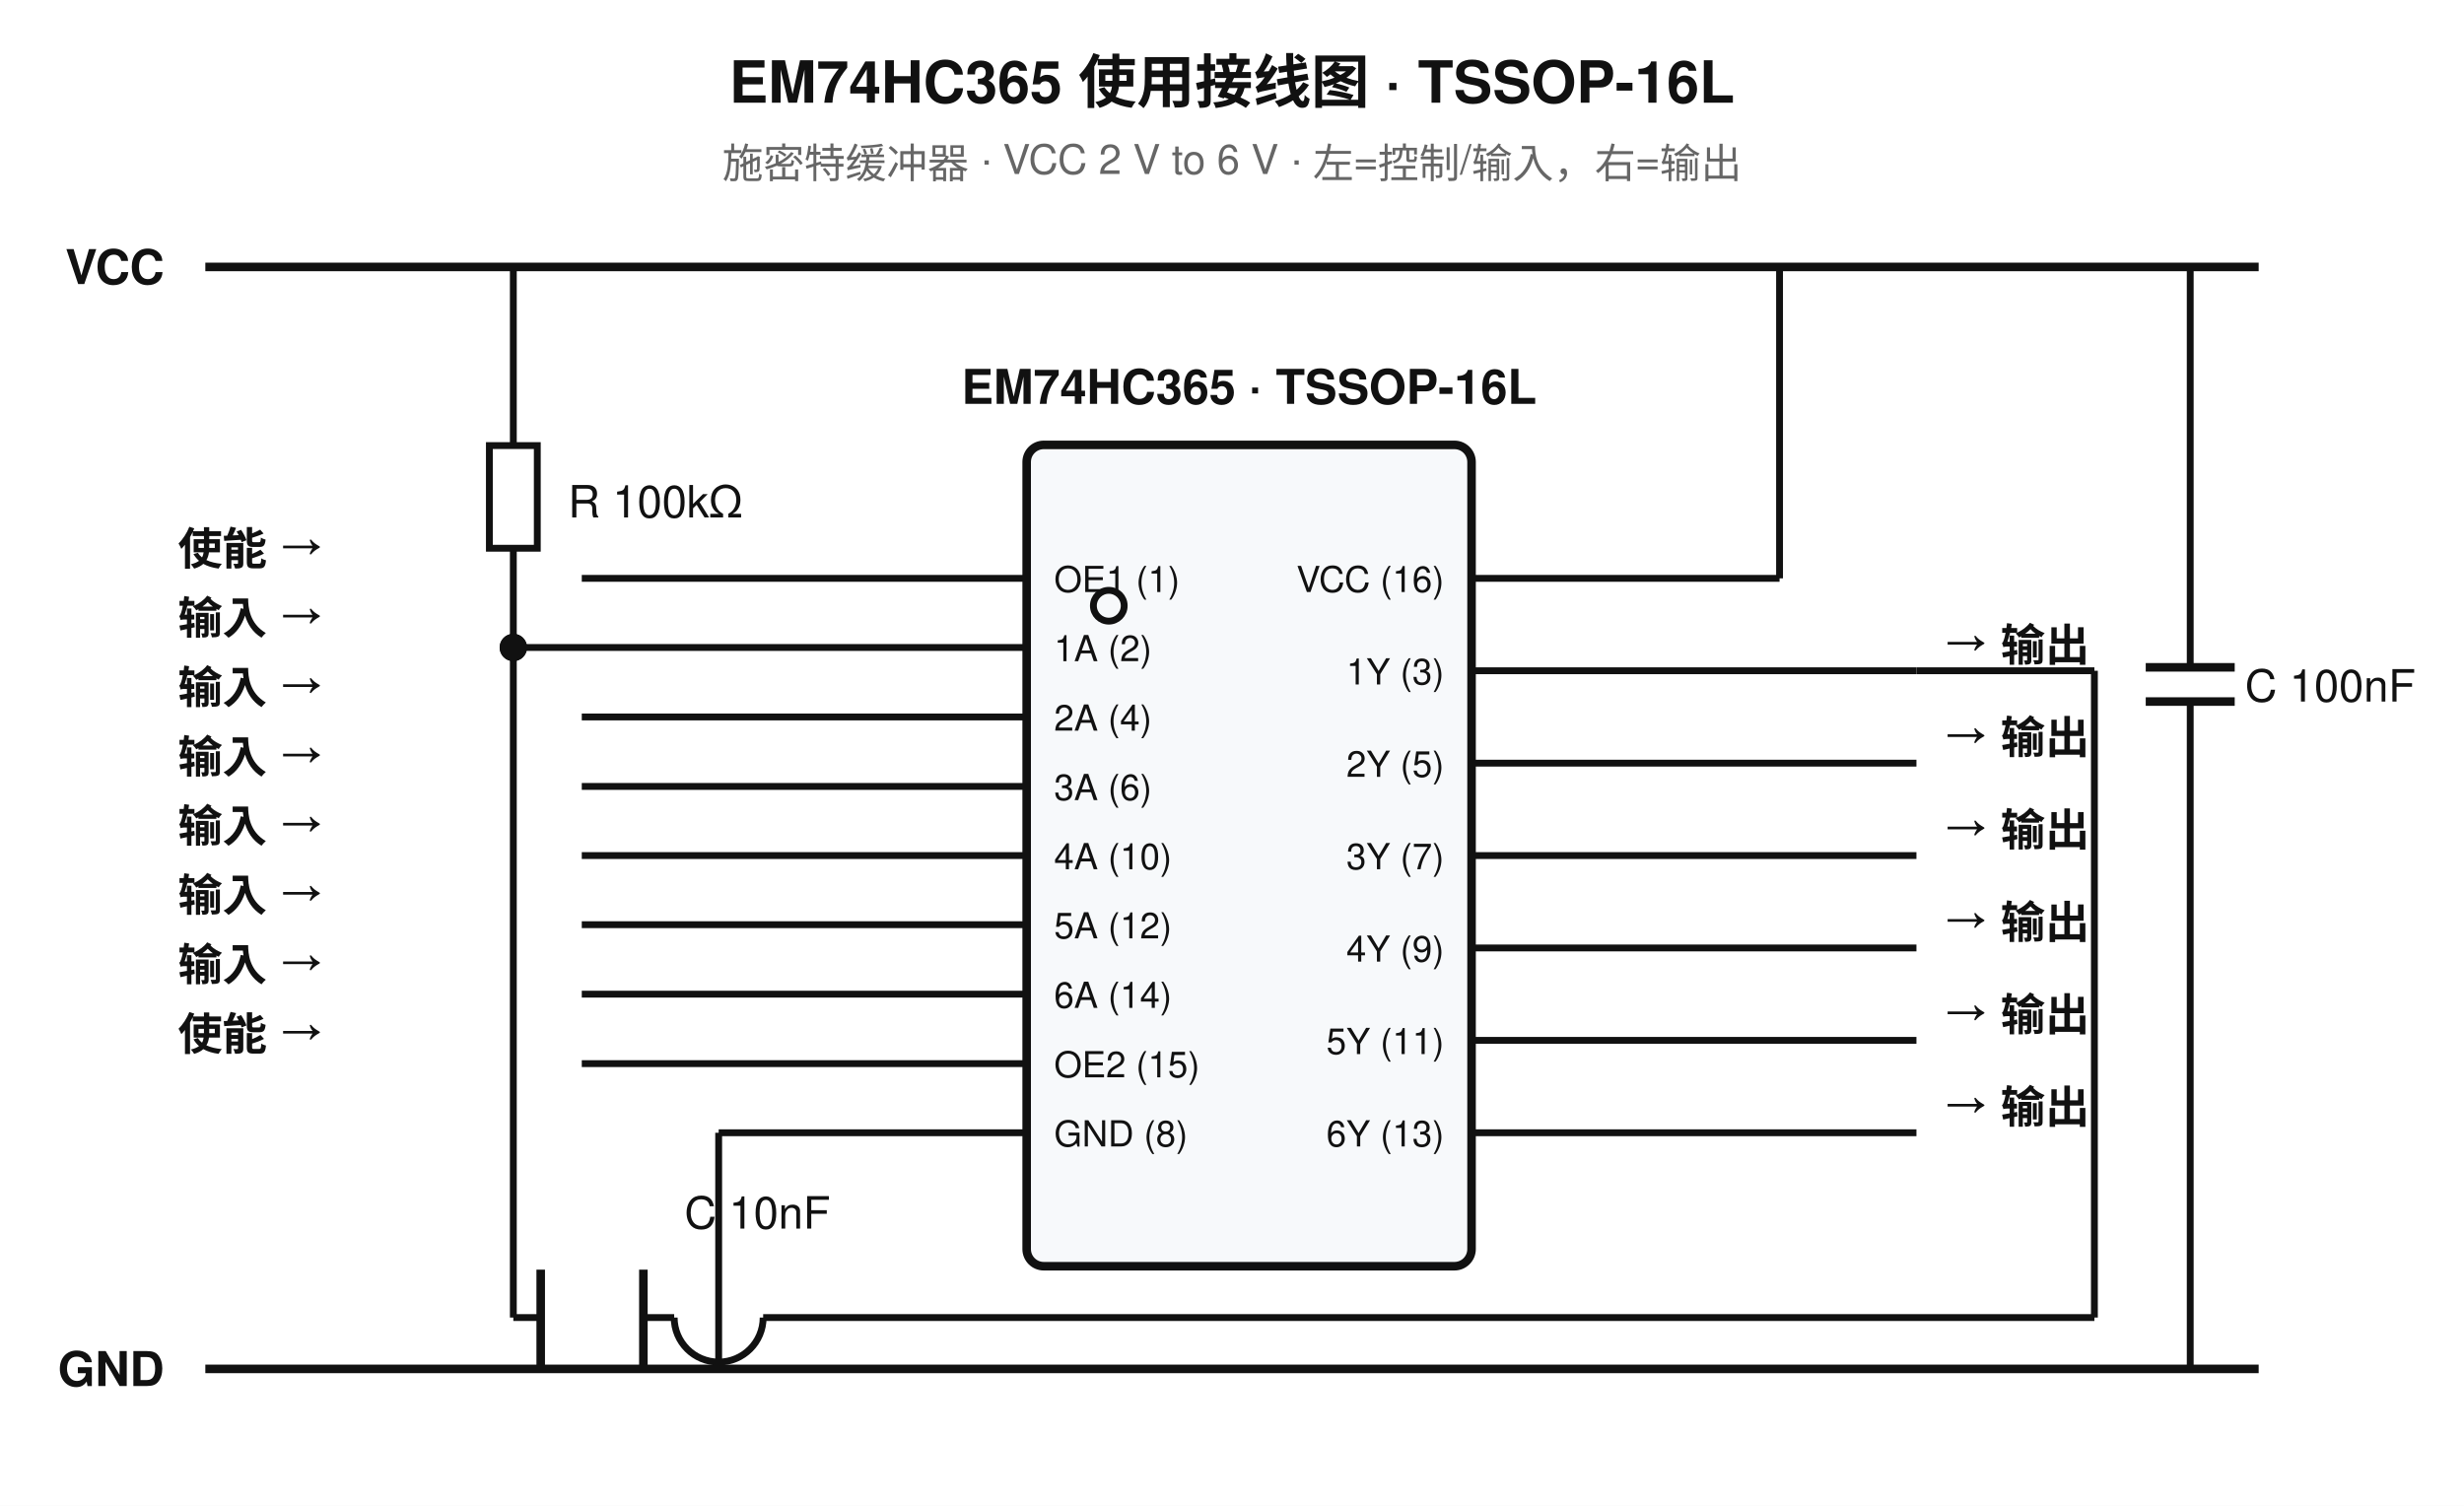
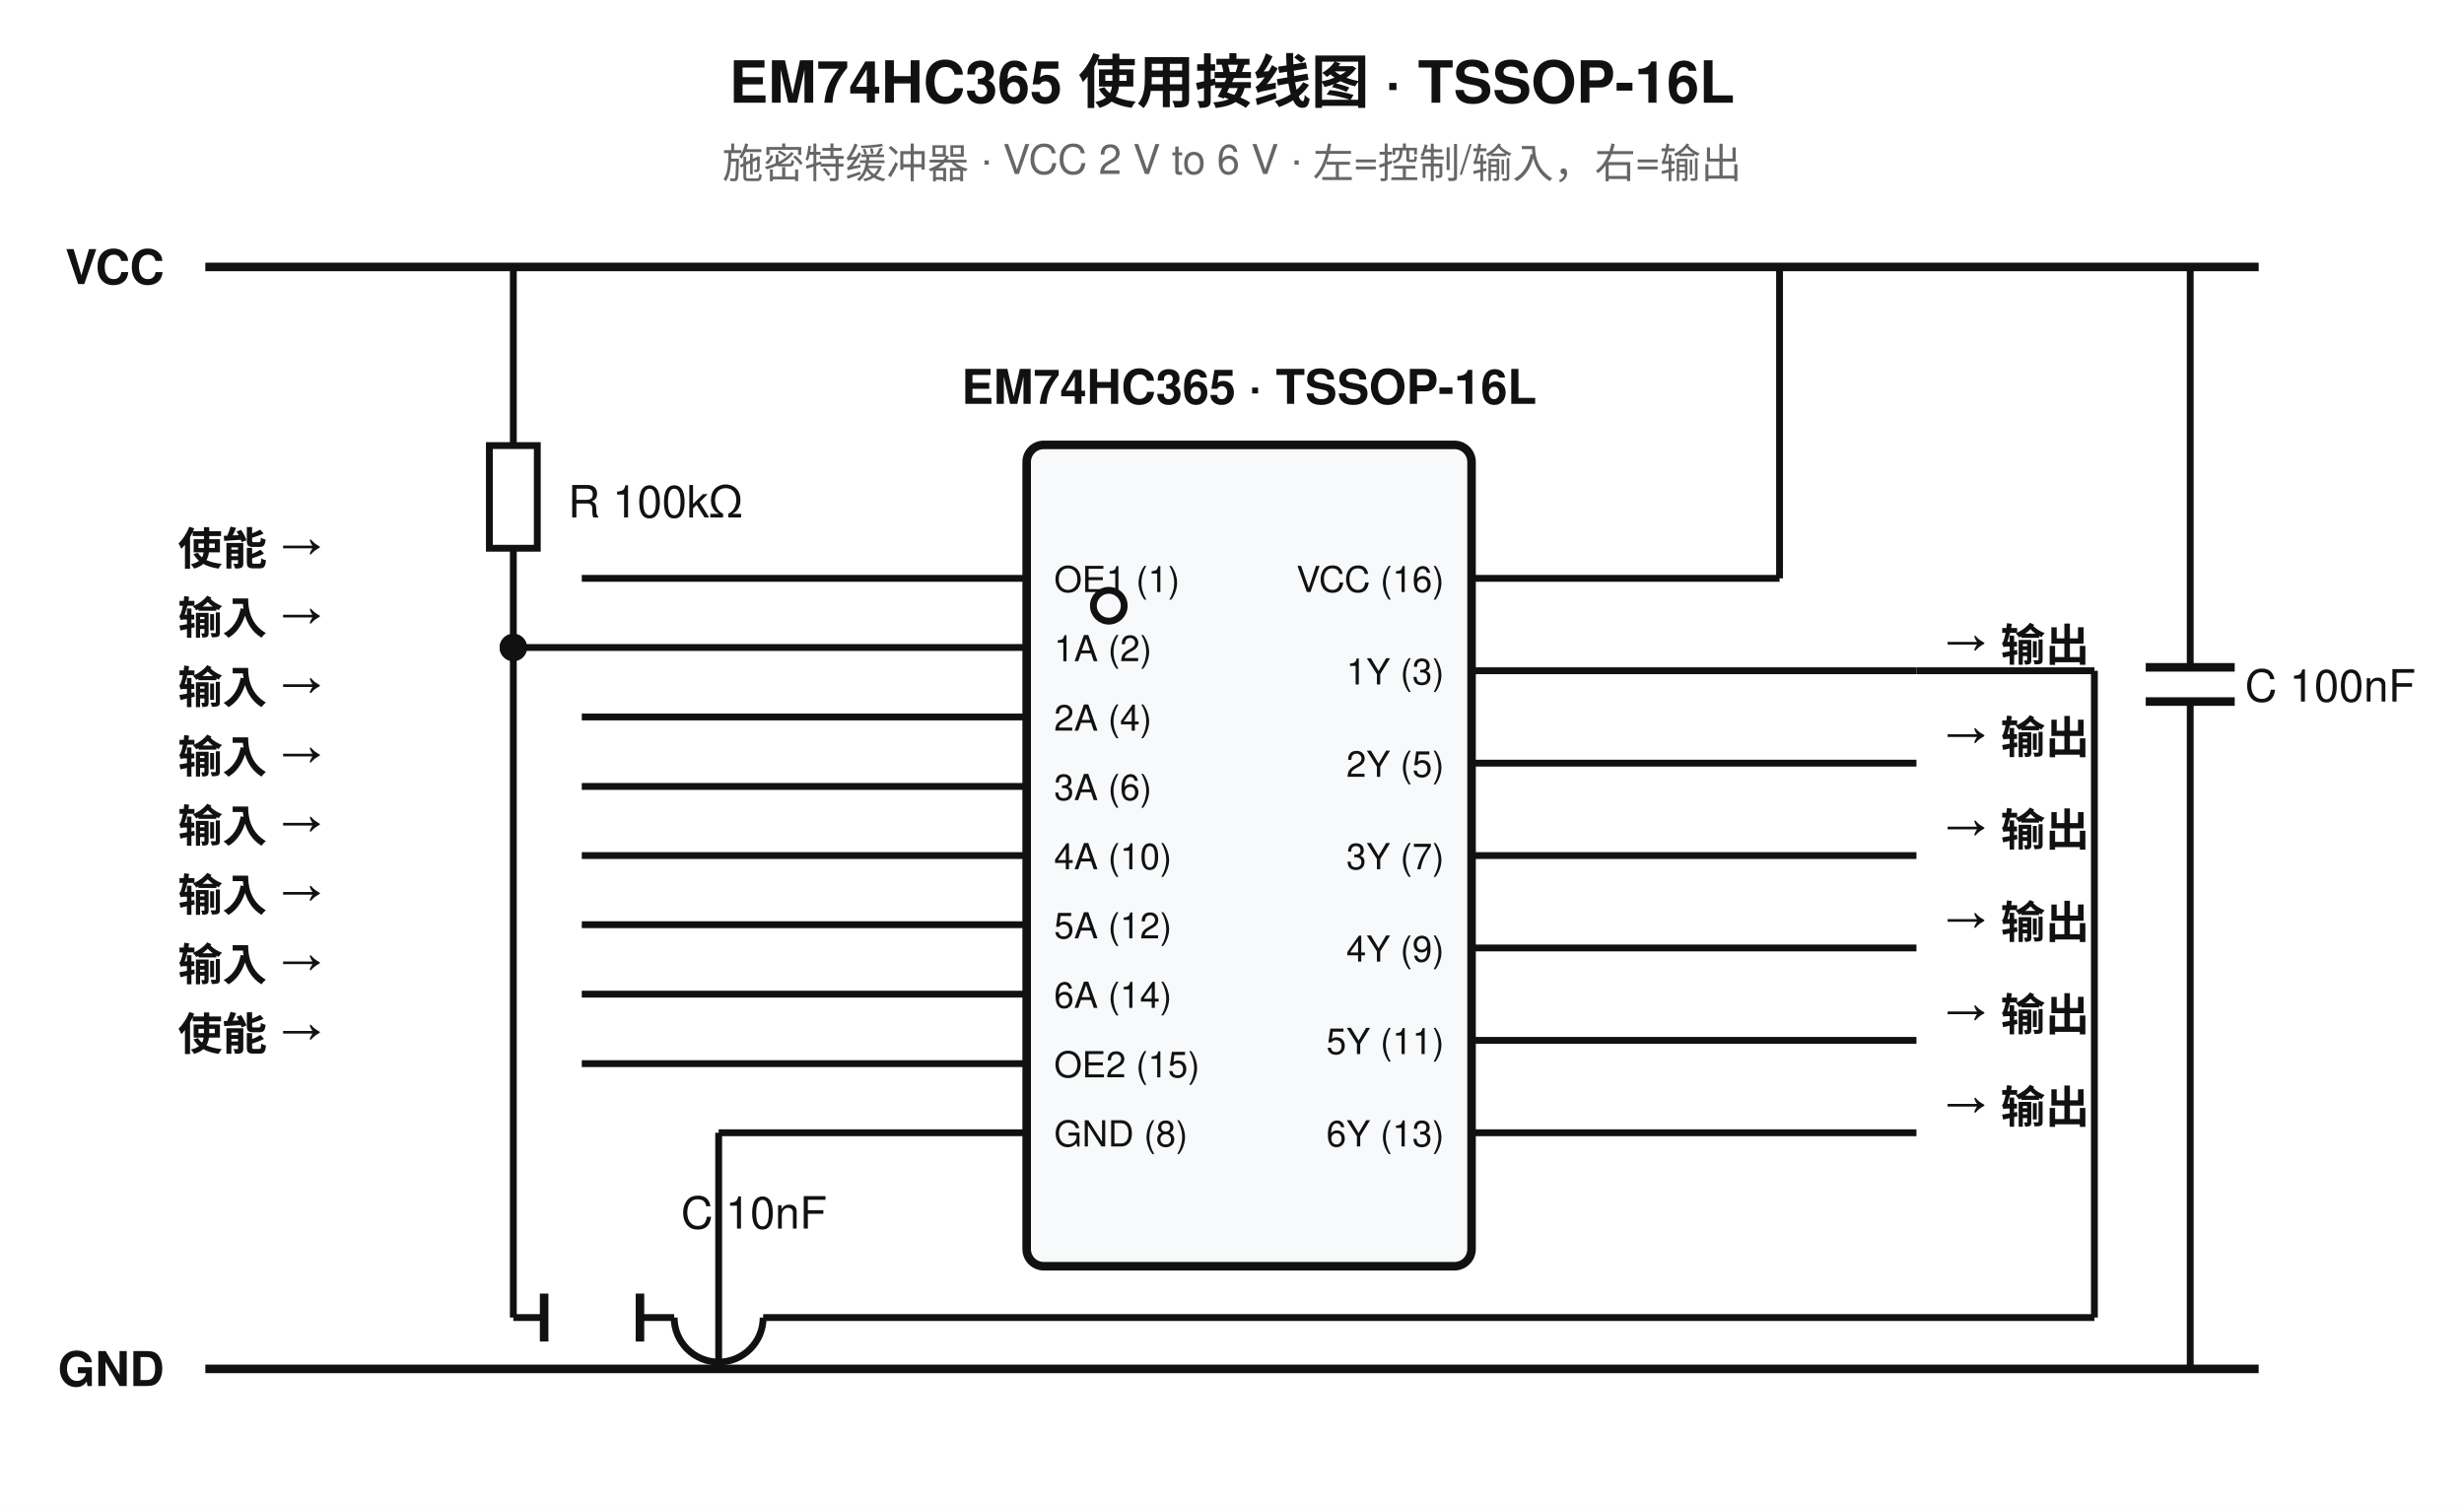
<svg xmlns="http://www.w3.org/2000/svg" viewBox="0 0 720 440" font-family="Helvetica,Arial,sans-serif">
  <rect width="720" height="440" fill="#fff" />
  <text x="360" y="30" text-anchor="middle" font-size="17" font-weight="bold" fill="#111">EM74HC365 使用接线图 · TSSOP-16L</text>
  <text x="360" y="52" text-anchor="middle" font-size="12" fill="#666">施密特缓冲器 · VCC 2 V to 6 V · 左=控制/输入，右=输出</text>
  <line x1="60" y1="78" x2="660" y2="78" stroke="#111" stroke-width="2.5" />
  <text x="48" y="83" text-anchor="end" font-size="14" font-weight="bold" fill="#111">VCC</text>
  <line x1="60" y1="400" x2="660" y2="400" stroke="#111" stroke-width="2.5" />
  <text x="48" y="405" text-anchor="end" font-size="14" font-weight="bold" fill="#111">GND</text>
  <text x="365" y="118" text-anchor="middle" font-size="14" font-weight="bold" fill="#111">EM74HC365 · TSSOP-16L</text>
  <rect x="300" y="130" width="130" height="240" rx="5" fill="#f7f9fb" stroke="#111" stroke-width="2.5" />
  <text x="308" y="173.0" font-size="10.5" fill="#111">OE1 (1)</text>
  <line x1="300" y1="169.0" x2="170" y2="169.0" stroke="#111" stroke-width="2" />
  <text x="52" y="165.0" font-size="13" font-weight="bold" fill="#111">使能 →</text>
  <text x="308" y="193.2" font-size="10.5" fill="#111">1A (2)</text>
  <line x1="300" y1="189.2" x2="150" y2="189.2" stroke="#111" stroke-width="2" />
  <line x1="150" y1="78" x2="150" y2="130.2" stroke="#111" stroke-width="2" />
  <rect x="143" y="130.2" width="14" height="30" fill="#fff" stroke="#111" stroke-width="2" />
  <line x1="150" y1="160.2" x2="150" y2="189.2" stroke="#111" stroke-width="2" />
  <circle cx="150" cy="189.2" r="4" fill="#111" />
  <text x="166" y="151.2" font-size="13" fill="#111">R 100kΩ</text>
  <text x="52" y="185.2" font-size="13" font-weight="bold" fill="#111">输入 →</text>
  <text x="308" y="213.5" font-size="10.5" fill="#111">2A (4)</text>
  <line x1="300" y1="209.5" x2="170" y2="209.5" stroke="#111" stroke-width="2" />
  <text x="52" y="205.5" font-size="13" font-weight="bold" fill="#111">输入 →</text>
  <text x="308" y="233.8" font-size="10.5" fill="#111">3A (6)</text>
  <line x1="300" y1="229.8" x2="170" y2="229.8" stroke="#111" stroke-width="2" />
  <text x="52" y="225.8" font-size="13" font-weight="bold" fill="#111">输入 →</text>
  <text x="308" y="254.0" font-size="10.5" fill="#111">4A (10)</text>
  <line x1="300" y1="250.0" x2="170" y2="250.0" stroke="#111" stroke-width="2" />
  <text x="52" y="246.0" font-size="13" font-weight="bold" fill="#111">输入 →</text>
  <text x="308" y="274.2" font-size="10.5" fill="#111">5A (12)</text>
  <line x1="300" y1="270.2" x2="170" y2="270.2" stroke="#111" stroke-width="2" />
  <text x="52" y="266.2" font-size="13" font-weight="bold" fill="#111">输入 →</text>
  <text x="308" y="294.5" font-size="10.5" fill="#111">6A (14)</text>
  <line x1="300" y1="290.5" x2="170" y2="290.5" stroke="#111" stroke-width="2" />
  <text x="52" y="286.5" font-size="13" font-weight="bold" fill="#111">输入 →</text>
  <text x="308" y="314.8" font-size="10.5" fill="#111">OE2 (15)</text>
  <line x1="300" y1="310.8" x2="170" y2="310.8" stroke="#111" stroke-width="2" />
  <text x="52" y="306.8" font-size="13" font-weight="bold" fill="#111">使能 →</text>
  <text x="308" y="335.0" font-size="10.5" fill="#111">GND (8)</text>
  <line x1="300" y1="331.0" x2="210" y2="331.0" stroke="#111" stroke-width="2" />
  <line x1="210" y1="331.0" x2="210" y2="400" stroke="#111" stroke-width="2" />
  <text x="422" y="173.0" text-anchor="end" font-size="10.5" fill="#111">VCC (16)</text>
  <line x1="430" y1="169.0" x2="520" y2="169.0" stroke="#111" stroke-width="2" />
  <line x1="520" y1="169.0" x2="520" y2="78" stroke="#111" stroke-width="2" />
  <text x="422" y="200.0" text-anchor="end" font-size="10.5" fill="#111">1Y (3)</text>
  <line x1="430" y1="196.0" x2="560" y2="196.0" stroke="#111" stroke-width="2" />
  <text x="568" y="192.0" font-size="13" font-weight="bold" fill="#111">→ 输出</text>
  <text x="422" y="227.0" text-anchor="end" font-size="10.5" fill="#111">2Y (5)</text>
  <line x1="430" y1="223.0" x2="560" y2="223.0" stroke="#111" stroke-width="2" />
  <text x="568" y="219.0" font-size="13" font-weight="bold" fill="#111">→ 输出</text>
  <text x="422" y="254.0" text-anchor="end" font-size="10.5" fill="#111">3Y (7)</text>
  <line x1="430" y1="250.0" x2="560" y2="250.0" stroke="#111" stroke-width="2" />
  <text x="568" y="246.0" font-size="13" font-weight="bold" fill="#111">→ 输出</text>
  <text x="422" y="281.0" text-anchor="end" font-size="10.5" fill="#111">4Y (9)</text>
  <line x1="430" y1="277.0" x2="560" y2="277.0" stroke="#111" stroke-width="2" />
  <text x="568" y="273.0" font-size="13" font-weight="bold" fill="#111">→ 输出</text>
  <text x="422" y="308.0" text-anchor="end" font-size="10.5" fill="#111">5Y (11)</text>
  <line x1="430" y1="304.0" x2="560" y2="304.0" stroke="#111" stroke-width="2" />
  <text x="568" y="300.0" font-size="13" font-weight="bold" fill="#111">→ 输出</text>
  <text x="422" y="335.0" text-anchor="end" font-size="10.5" fill="#111">6Y (13)</text>
  <line x1="430" y1="331.0" x2="560" y2="331.0" stroke="#111" stroke-width="2" />
  <text x="568" y="327.0" font-size="13" font-weight="bold" fill="#111">→ 输出</text>
  <circle cx="324" cy="177.0" r="4.5" fill="none" stroke="#111" stroke-width="2" />
  <line x1="560" y1="196.0" x2="612" y2="196.0" stroke="#111" stroke-width="2" />
  <line x1="612" y1="196.0" x2="612" y2="385" stroke="#111" stroke-width="2" />
-   <line x1="158" y1="385" x2="150" y2="385" stroke="#111" stroke-width="2" />
-   <line x1="158" y1="371" x2="158" y2="399" stroke="#111" stroke-width="2.5" />
-   <line x1="188" y1="371" x2="188" y2="399" stroke="#111" stroke-width="2.5" />
-   <line x1="188" y1="385" x2="197" y2="385" stroke="#111" stroke-width="2" />
+   <line x1="159" y1="385" x2="150" y2="385" stroke="#111" stroke-width="2" />
+   <line x1="159" y1="378" x2="159" y2="392" stroke="#111" stroke-width="2.5" />
+   <line x1="187" y1="378" x2="187" y2="392" stroke="#111" stroke-width="2.5" />
+   <line x1="187" y1="385" x2="197" y2="385" stroke="#111" stroke-width="2" />
  <path d="M197,385 A13,13 0 0,0 223,385" fill="none" stroke="#111" stroke-width="2" />
  <line x1="223" y1="385" x2="612" y2="385" stroke="#111" stroke-width="2" />
-   <text x="200" y="359" font-size="13" fill="#111">C 10nF</text>
+   <text x="199" y="359" font-size="13" fill="#111">C 10nF</text>
  <line x1="150" y1="385" x2="150" y2="189.2" stroke="#111" stroke-width="2" />
  <circle cx="150" cy="189.2" r="4" fill="#111" />
  <text x="656" y="205" font-size="13" fill="#111">C 100nF</text>
  <line x1="640" y1="78" x2="640" y2="195" stroke="#111" stroke-width="2" />
  <line x1="627" y1="195" x2="653" y2="195" stroke="#111" stroke-width="2.5" />
  <line x1="627" y1="205" x2="653" y2="205" stroke="#111" stroke-width="2.5" />
  <line x1="640" y1="205" x2="640" y2="400" stroke="#111" stroke-width="2" />
</svg>
